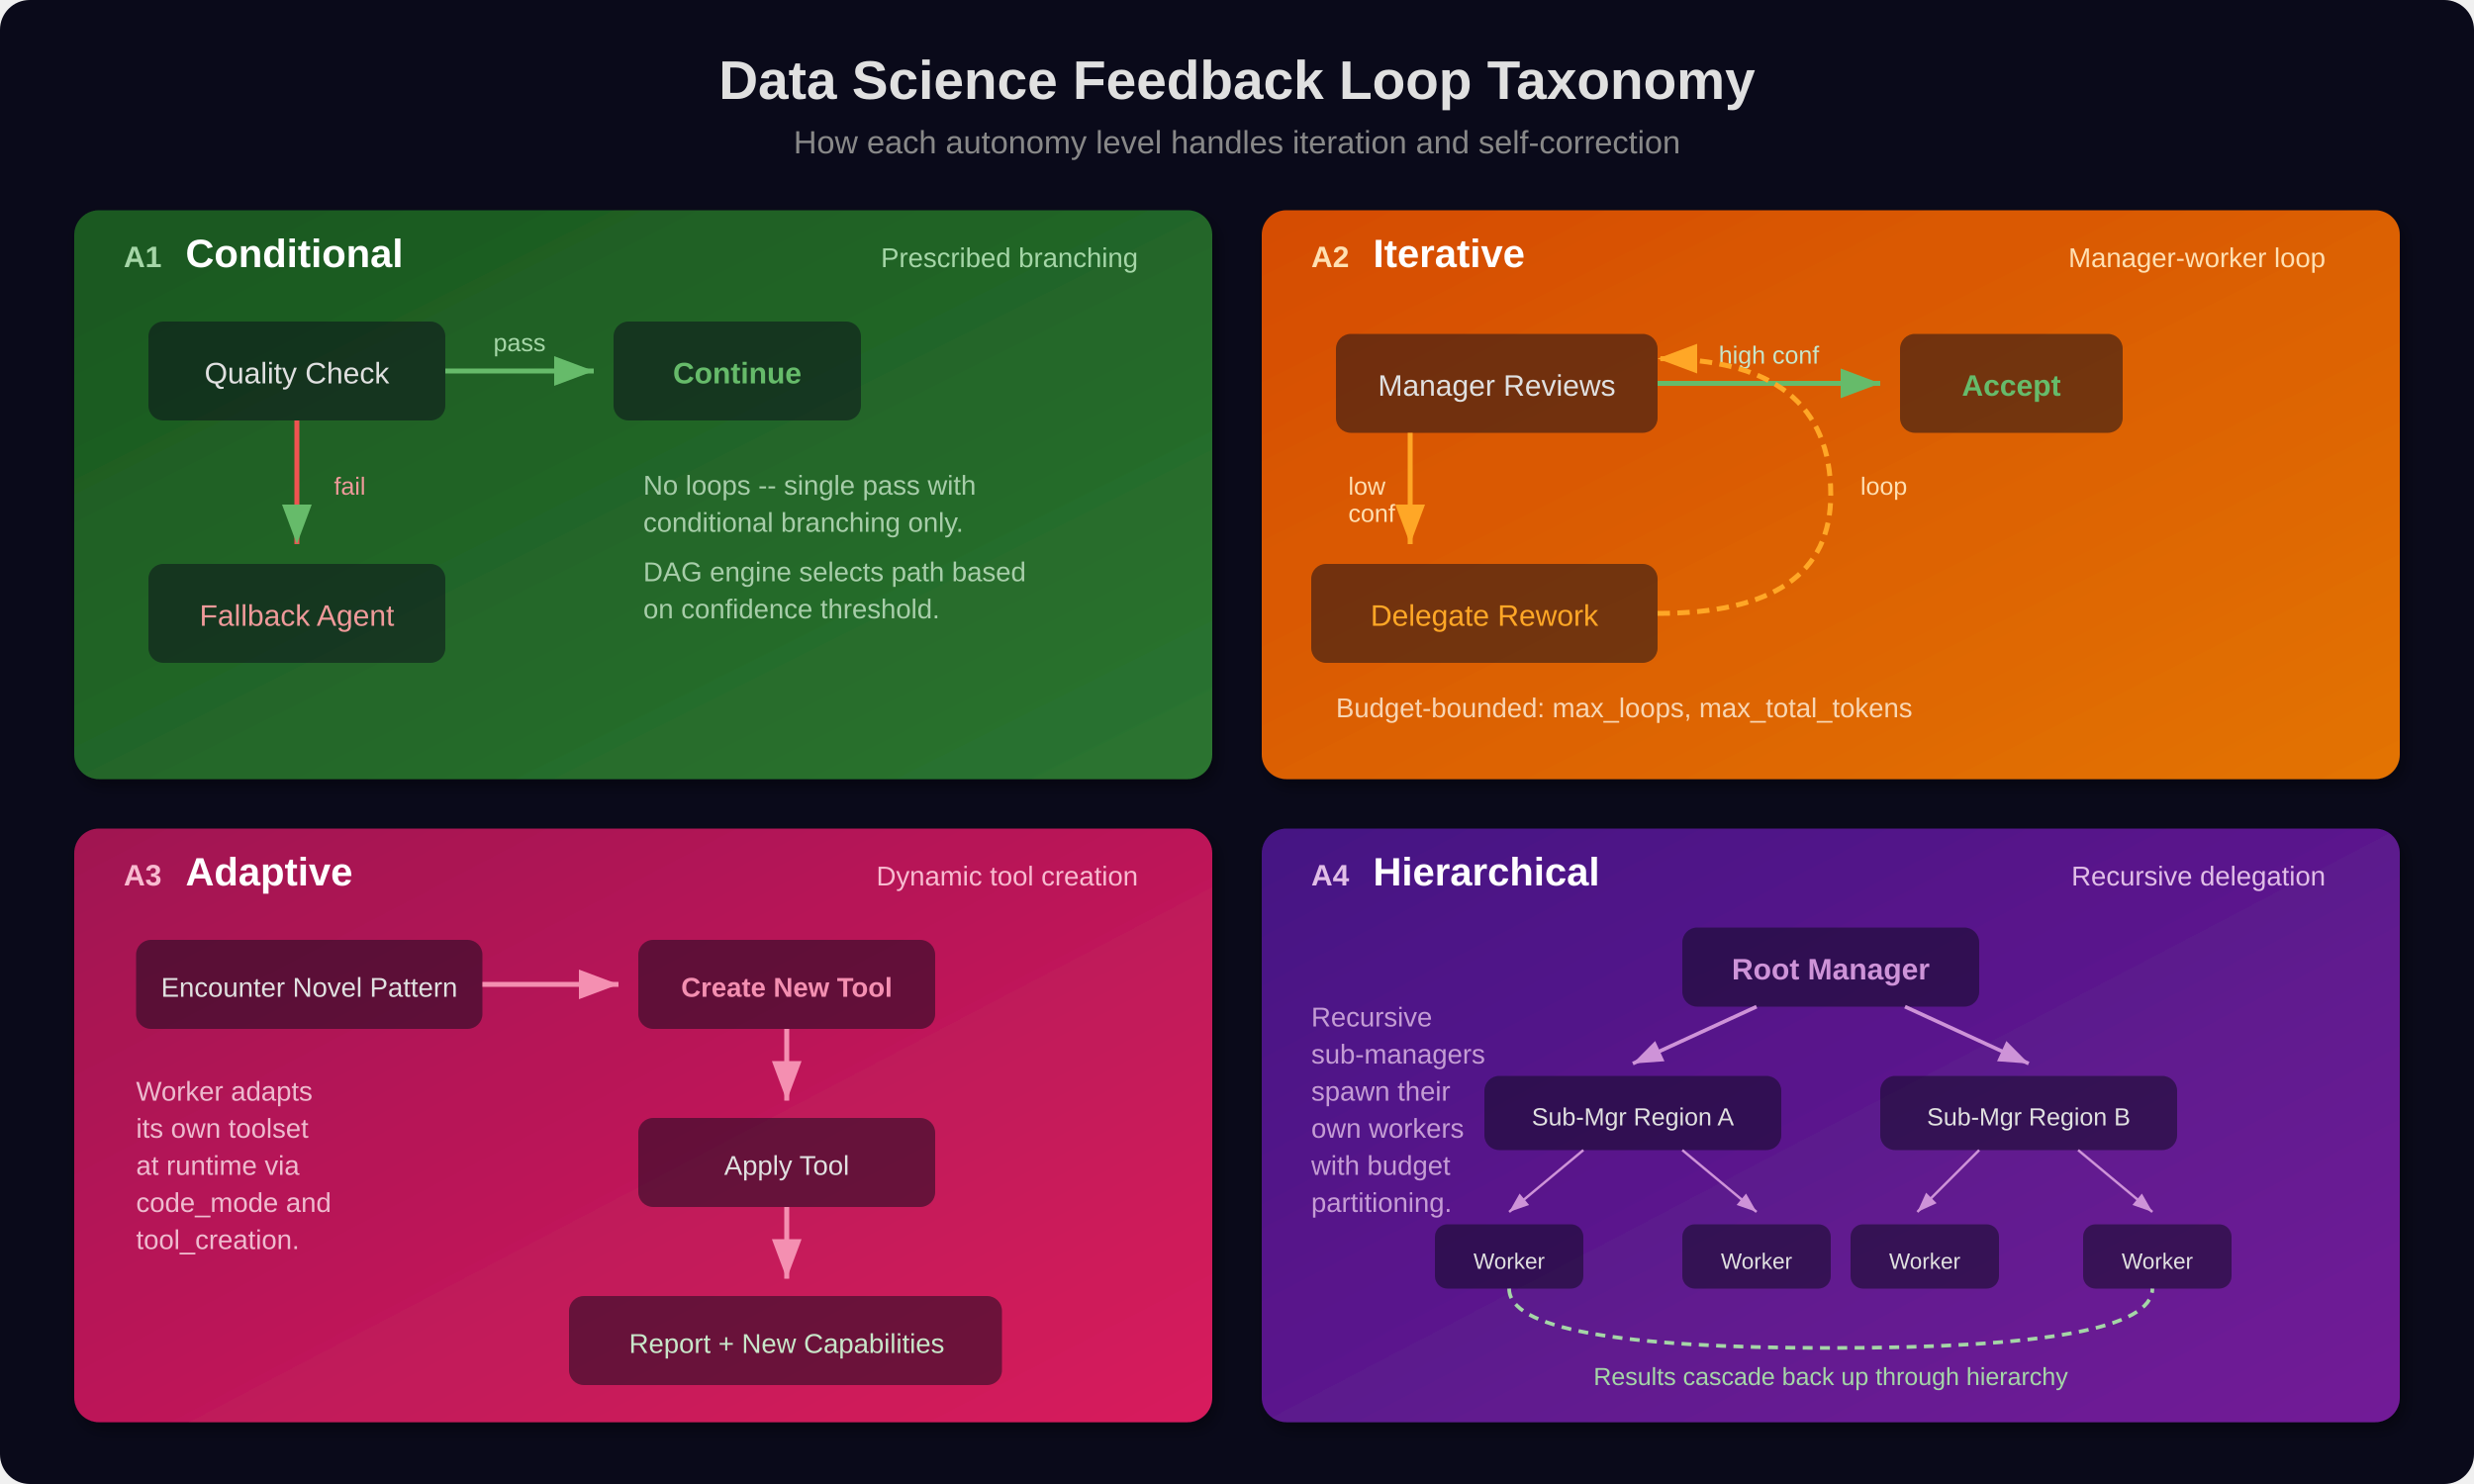
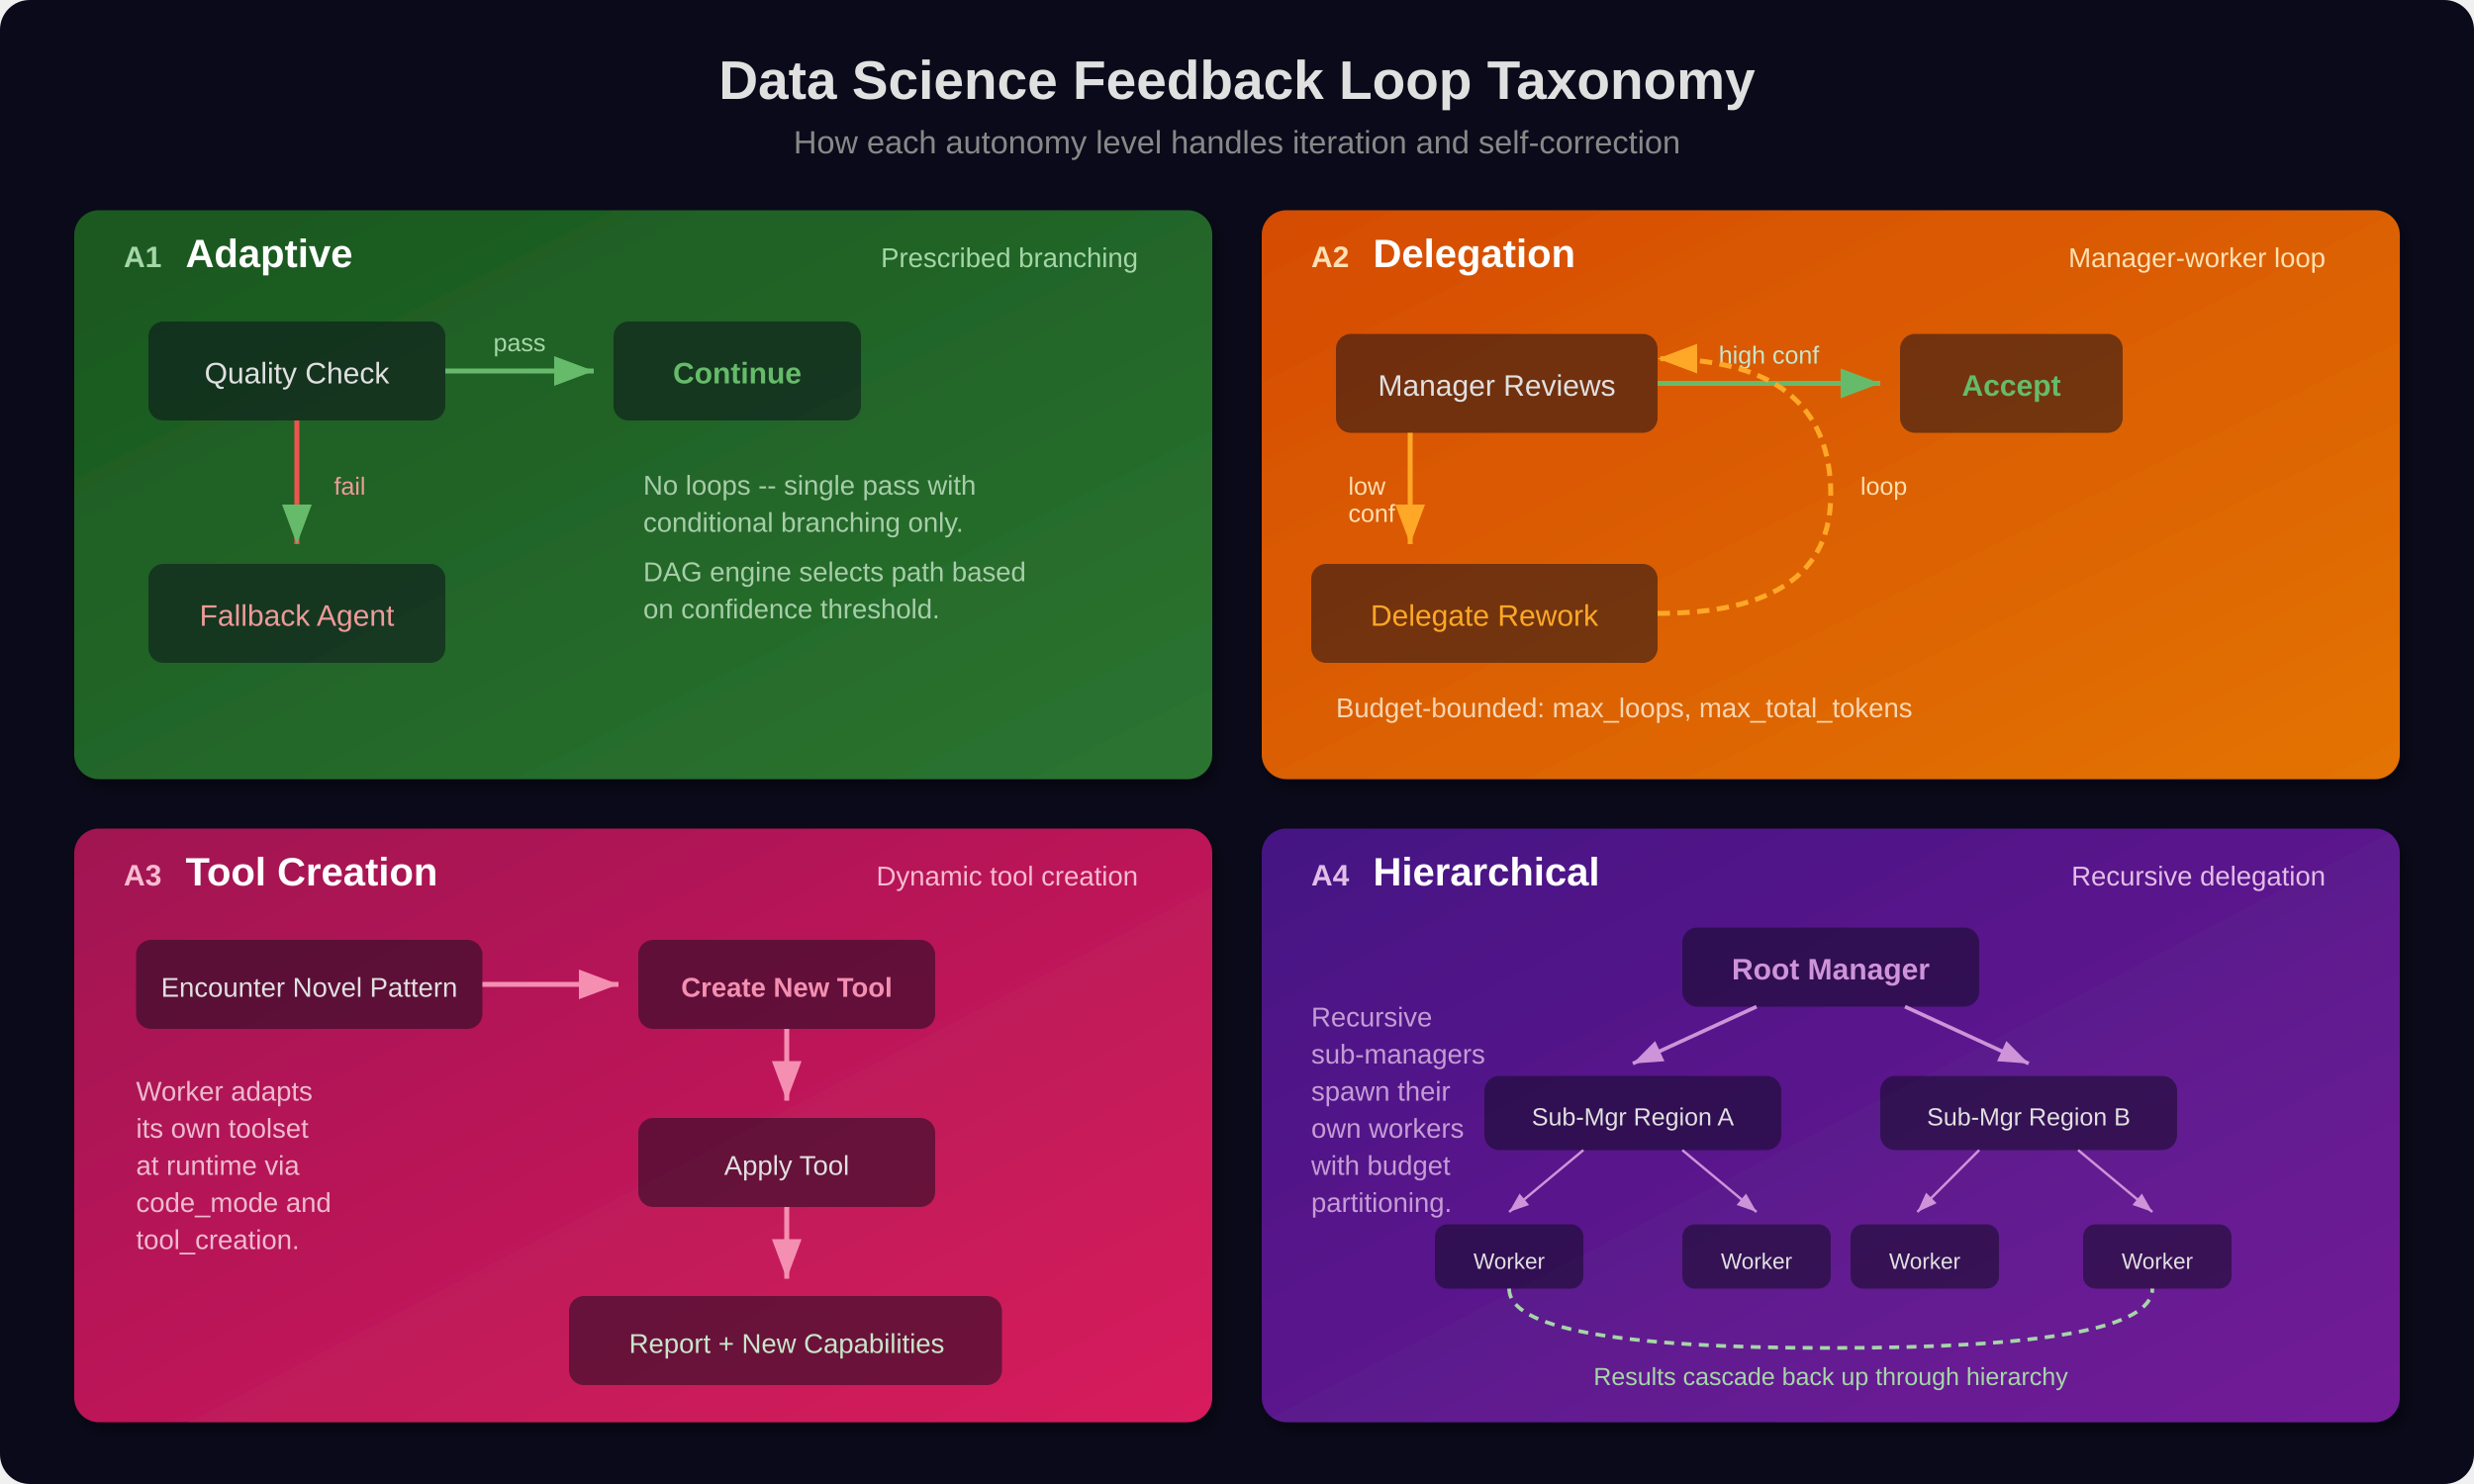
<svg xmlns="http://www.w3.org/2000/svg" viewBox="0 0 1000 600" font-family="'Segoe UI', Arial, sans-serif">
  <defs>
    <linearGradient id="gA1" x1="0%" y1="0%" x2="100%" y2="100%">
      <stop offset="0%" style="stop-color:#1b5e20" />
      <stop offset="100%" style="stop-color:#2e7d32" />
    </linearGradient>
    <linearGradient id="gA2" x1="0%" y1="0%" x2="100%" y2="100%">
      <stop offset="0%" style="stop-color:#e65100" />
      <stop offset="100%" style="stop-color:#f57c00" />
    </linearGradient>
    <linearGradient id="gA3" x1="0%" y1="0%" x2="100%" y2="100%">
      <stop offset="0%" style="stop-color:#ad1457" />
      <stop offset="100%" style="stop-color:#e91e63" />
    </linearGradient>
    <linearGradient id="gA4" x1="0%" y1="0%" x2="100%" y2="100%">
      <stop offset="0%" style="stop-color:#4a148c" />
      <stop offset="100%" style="stop-color:#7b1fa2" />
    </linearGradient>
    <filter id="shadow" x="-20%" y="-20%" width="140%" height="140%">
      <feGaussianBlur in="SourceAlpha" stdDeviation="3" result="blur" />
      <feOffset dx="2" dy="3" result="offsetBlur" />
      <feFlood flood-color="#000" flood-opacity="0.4" result="color" />
      <feComposite in="color" in2="offsetBlur" operator="in" result="shadow" />
      <feMerge>
        <feMergeNode in="shadow" />
        <feMergeNode in="SourceGraphic" />
      </feMerge>
    </filter>
    <marker id="arrowGreen" markerWidth="8" markerHeight="6" refX="8" refY="3" orient="auto">
      <path d="M0,0 L8,3 L0,6" fill="#66bb6a" />
    </marker>
    <marker id="arrowOrange" markerWidth="8" markerHeight="6" refX="8" refY="3" orient="auto">
      <path d="M0,0 L8,3 L0,6" fill="#ffa726" />
    </marker>
    <marker id="arrowPink" markerWidth="8" markerHeight="6" refX="8" refY="3" orient="auto">
      <path d="M0,0 L8,3 L0,6" fill="#f48fb1" />
    </marker>
    <marker id="arrowPurple" markerWidth="8" markerHeight="6" refX="8" refY="3" orient="auto">
      <path d="M0,0 L8,3 L0,6" fill="#ce93d8" />
    </marker>
  </defs>
  <rect width="1000" height="600" rx="12" fill="#0a0a1a" />
  <text x="500" y="40" text-anchor="middle" fill="#e0e0e0" font-size="22" font-weight="bold">Data Science Feedback Loop Taxonomy</text>
  <text x="500" y="62" text-anchor="middle" fill="#888" font-size="13">How each autonomy level handles iteration and self-correction</text>
  <rect x="30" y="85" width="460" height="230" rx="10" fill="url(#gA1)" filter="url(#shadow)" opacity="0.92" />
  <rect x="30" y="85" width="460" height="30" rx="10" fill="none" />
  <text x="50" y="108" fill="#a5d6a7" font-size="12" font-weight="bold">A1</text>
-   <text x="75" y="108" fill="#fff" font-size="16" font-weight="bold">Conditional</text>
+   <text x="75" y="108" fill="#fff" font-size="16" font-weight="bold">Adaptive</text>
  <text x="460" y="108" text-anchor="end" fill="#a5d6a7" font-size="11">Prescribed branching</text>
  <rect x="60" y="130" width="120" height="40" rx="6" fill="#0a0a1a" opacity="0.5" />
  <text x="120" y="155" text-anchor="middle" fill="#e0e0e0" font-size="12">Quality Check</text>
  <line x1="180" y1="150" x2="240" y2="150" stroke="#66bb6a" stroke-width="2" marker-end="url(#arrowGreen)" />
  <text x="210" y="142" text-anchor="middle" fill="#a5d6a7" font-size="10">pass</text>
  <rect x="248" y="130" width="100" height="40" rx="6" fill="#0a0a1a" opacity="0.5" />
  <text x="298" y="155" text-anchor="middle" fill="#66bb6a" font-size="12" font-weight="bold">Continue</text>
  <line x1="120" y1="170" x2="120" y2="220" stroke="#ef5350" stroke-width="2" marker-end="url(#arrowGreen)" />
  <text x="135" y="200" fill="#ef9a9a" font-size="10">fail</text>
  <rect x="60" y="228" width="120" height="40" rx="6" fill="#0a0a1a" opacity="0.5" />
  <text x="120" y="253" text-anchor="middle" fill="#ef9a9a" font-size="12">Fallback Agent</text>
  <text x="260" y="200" fill="#c8e6c9" font-size="11" opacity="0.8">No loops -- single pass with</text>
  <text x="260" y="215" fill="#c8e6c9" font-size="11" opacity="0.8">conditional branching only.</text>
  <text x="260" y="235" fill="#c8e6c9" font-size="11" opacity="0.8">DAG engine selects path based</text>
  <text x="260" y="250" fill="#c8e6c9" font-size="11" opacity="0.8">on confidence threshold.</text>
  <rect x="510" y="85" width="460" height="230" rx="10" fill="url(#gA2)" filter="url(#shadow)" opacity="0.92" />
  <text x="530" y="108" fill="#ffe0b2" font-size="12" font-weight="bold">A2</text>
-   <text x="555" y="108" fill="#fff" font-size="16" font-weight="bold">Iterative</text>
+   <text x="555" y="108" fill="#fff" font-size="16" font-weight="bold">Delegation</text>
  <text x="940" y="108" text-anchor="end" fill="#ffe0b2" font-size="11">Manager-worker loop</text>
  <rect x="540" y="135" width="130" height="40" rx="6" fill="#0a0a1a" opacity="0.5" />
  <text x="605" y="160" text-anchor="middle" fill="#e0e0e0" font-size="12">Manager Reviews</text>
  <line x1="570" y1="175" x2="570" y2="220" stroke="#ffa726" stroke-width="2" marker-end="url(#arrowOrange)" />
  <text x="545" y="200" fill="#ffe0b2" font-size="10">low</text>
  <text x="545" y="211" fill="#ffe0b2" font-size="10">conf</text>
  <line x1="670" y1="155" x2="760" y2="155" stroke="#66bb6a" stroke-width="2" marker-end="url(#arrowGreen)" />
  <text x="715" y="147" text-anchor="middle" fill="#c8e6c9" font-size="10">high conf</text>
  <rect x="768" y="135" width="90" height="40" rx="6" fill="#0a0a1a" opacity="0.5" />
  <text x="813" y="160" text-anchor="middle" fill="#66bb6a" font-size="12" font-weight="bold">Accept</text>
  <rect x="530" y="228" width="140" height="40" rx="6" fill="#0a0a1a" opacity="0.5" />
  <text x="600" y="253" text-anchor="middle" fill="#ffa726" font-size="12">Delegate Rework</text>
  <path d="M670,248 Q740,248 740,200 Q740,145 670,145" fill="none" stroke="#ffa726" stroke-width="2" stroke-dasharray="5,3" marker-end="url(#arrowOrange)" />
  <text x="752" y="200" fill="#ffe0b2" font-size="10">loop</text>
  <text x="540" y="290" fill="#fff3e0" font-size="11" opacity="0.8">Budget-bounded: max_loops, max_total_tokens</text>
  <rect x="30" y="335" width="460" height="240" rx="10" fill="url(#gA3)" filter="url(#shadow)" opacity="0.92" />
  <text x="50" y="358" fill="#f8bbd0" font-size="12" font-weight="bold">A3</text>
-   <text x="75" y="358" fill="#fff" font-size="16" font-weight="bold">Adaptive</text>
+   <text x="75" y="358" fill="#fff" font-size="16" font-weight="bold">Tool Creation</text>
  <text x="460" y="358" text-anchor="end" fill="#f8bbd0" font-size="11">Dynamic tool creation</text>
  <rect x="55" y="380" width="140" height="36" rx="6" fill="#0a0a1a" opacity="0.5" />
  <text x="125" y="403" text-anchor="middle" fill="#e0e0e0" font-size="11">Encounter Novel Pattern</text>
  <line x1="195" y1="398" x2="250" y2="398" stroke="#f48fb1" stroke-width="2" marker-end="url(#arrowPink)" />
  <rect x="258" y="380" width="120" height="36" rx="6" fill="#0a0a1a" opacity="0.5" />
  <text x="318" y="403" text-anchor="middle" fill="#f48fb1" font-size="11" font-weight="bold">Create New Tool</text>
  <line x1="318" y1="416" x2="318" y2="445" stroke="#f48fb1" stroke-width="2" marker-end="url(#arrowPink)" />
  <rect x="258" y="452" width="120" height="36" rx="6" fill="#0a0a1a" opacity="0.5" />
  <text x="318" y="475" text-anchor="middle" fill="#e0e0e0" font-size="11">Apply Tool</text>
  <line x1="318" y1="488" x2="318" y2="517" stroke="#f48fb1" stroke-width="2" marker-end="url(#arrowPink)" />
  <rect x="230" y="524" width="175" height="36" rx="6" fill="#0a0a1a" opacity="0.5" />
  <text x="318" y="547" text-anchor="middle" fill="#c8e6c9" font-size="11">Report + New Capabilities</text>
  <text x="55" y="445" fill="#fce4ec" font-size="11" opacity="0.8">Worker adapts</text>
  <text x="55" y="460" fill="#fce4ec" font-size="11" opacity="0.8">its own toolset</text>
  <text x="55" y="475" fill="#fce4ec" font-size="11" opacity="0.8">at runtime via</text>
  <text x="55" y="490" fill="#fce4ec" font-size="11" opacity="0.8">code_mode and</text>
  <text x="55" y="505" fill="#fce4ec" font-size="11" opacity="0.8">tool_creation.</text>
  <rect x="510" y="335" width="460" height="240" rx="10" fill="url(#gA4)" filter="url(#shadow)" opacity="0.92" />
  <text x="530" y="358" fill="#e1bee7" font-size="12" font-weight="bold">A4</text>
  <text x="555" y="358" fill="#fff" font-size="16" font-weight="bold">Hierarchical</text>
  <text x="940" y="358" text-anchor="end" fill="#e1bee7" font-size="11">Recursive delegation</text>
  <rect x="680" y="375" width="120" height="32" rx="6" fill="#0a0a1a" opacity="0.5" />
  <text x="740" y="396" text-anchor="middle" fill="#ce93d8" font-size="12" font-weight="bold">Root Manager</text>
  <line x1="710" y1="407" x2="660" y2="430" stroke="#ce93d8" stroke-width="1.5" marker-end="url(#arrowPurple)" />
  <line x1="770" y1="407" x2="820" y2="430" stroke="#ce93d8" stroke-width="1.5" marker-end="url(#arrowPurple)" />
  <rect x="600" y="435" width="120" height="30" rx="6" fill="#0a0a1a" opacity="0.5" />
  <text x="660" y="455" text-anchor="middle" fill="#e0e0e0" font-size="10">Sub-Mgr Region A</text>
  <rect x="760" y="435" width="120" height="30" rx="6" fill="#0a0a1a" opacity="0.5" />
  <text x="820" y="455" text-anchor="middle" fill="#e0e0e0" font-size="10">Sub-Mgr Region B</text>
  <line x1="640" y1="465" x2="610" y2="490" stroke="#ce93d8" stroke-width="1" marker-end="url(#arrowPurple)" />
  <line x1="680" y1="465" x2="710" y2="490" stroke="#ce93d8" stroke-width="1" marker-end="url(#arrowPurple)" />
  <line x1="800" y1="465" x2="775" y2="490" stroke="#ce93d8" stroke-width="1" marker-end="url(#arrowPurple)" />
  <line x1="840" y1="465" x2="870" y2="490" stroke="#ce93d8" stroke-width="1" marker-end="url(#arrowPurple)" />
  <rect x="580" y="495" width="60" height="26" rx="5" fill="#0a0a1a" opacity="0.5" />
  <text x="610" y="513" text-anchor="middle" fill="#e0e0e0" font-size="9">Worker</text>
  <rect x="680" y="495" width="60" height="26" rx="5" fill="#0a0a1a" opacity="0.5" />
  <text x="710" y="513" text-anchor="middle" fill="#e0e0e0" font-size="9">Worker</text>
  <rect x="748" y="495" width="60" height="26" rx="5" fill="#0a0a1a" opacity="0.5" />
  <text x="778" y="513" text-anchor="middle" fill="#e0e0e0" font-size="9">Worker</text>
  <rect x="842" y="495" width="60" height="26" rx="5" fill="#0a0a1a" opacity="0.5" />
  <text x="872" y="513" text-anchor="middle" fill="#e0e0e0" font-size="9">Worker</text>
  <path d="M610,521 Q610,545 740,545 Q870,545 870,521" fill="none" stroke="#a5d6a7" stroke-width="1.5" stroke-dasharray="4,3" />
  <text x="740" y="560" text-anchor="middle" fill="#a5d6a7" font-size="10">Results cascade back up through hierarchy</text>
  <text x="530" y="415" fill="#e1bee7" font-size="11" opacity="0.8">Recursive</text>
  <text x="530" y="430" fill="#e1bee7" font-size="11" opacity="0.8">sub-managers</text>
  <text x="530" y="445" fill="#e1bee7" font-size="11" opacity="0.8">spawn their</text>
  <text x="530" y="460" fill="#e1bee7" font-size="11" opacity="0.8">own workers</text>
  <text x="530" y="475" fill="#e1bee7" font-size="11" opacity="0.8">with budget</text>
  <text x="530" y="490" fill="#e1bee7" font-size="11" opacity="0.8">partitioning.</text>
</svg>
